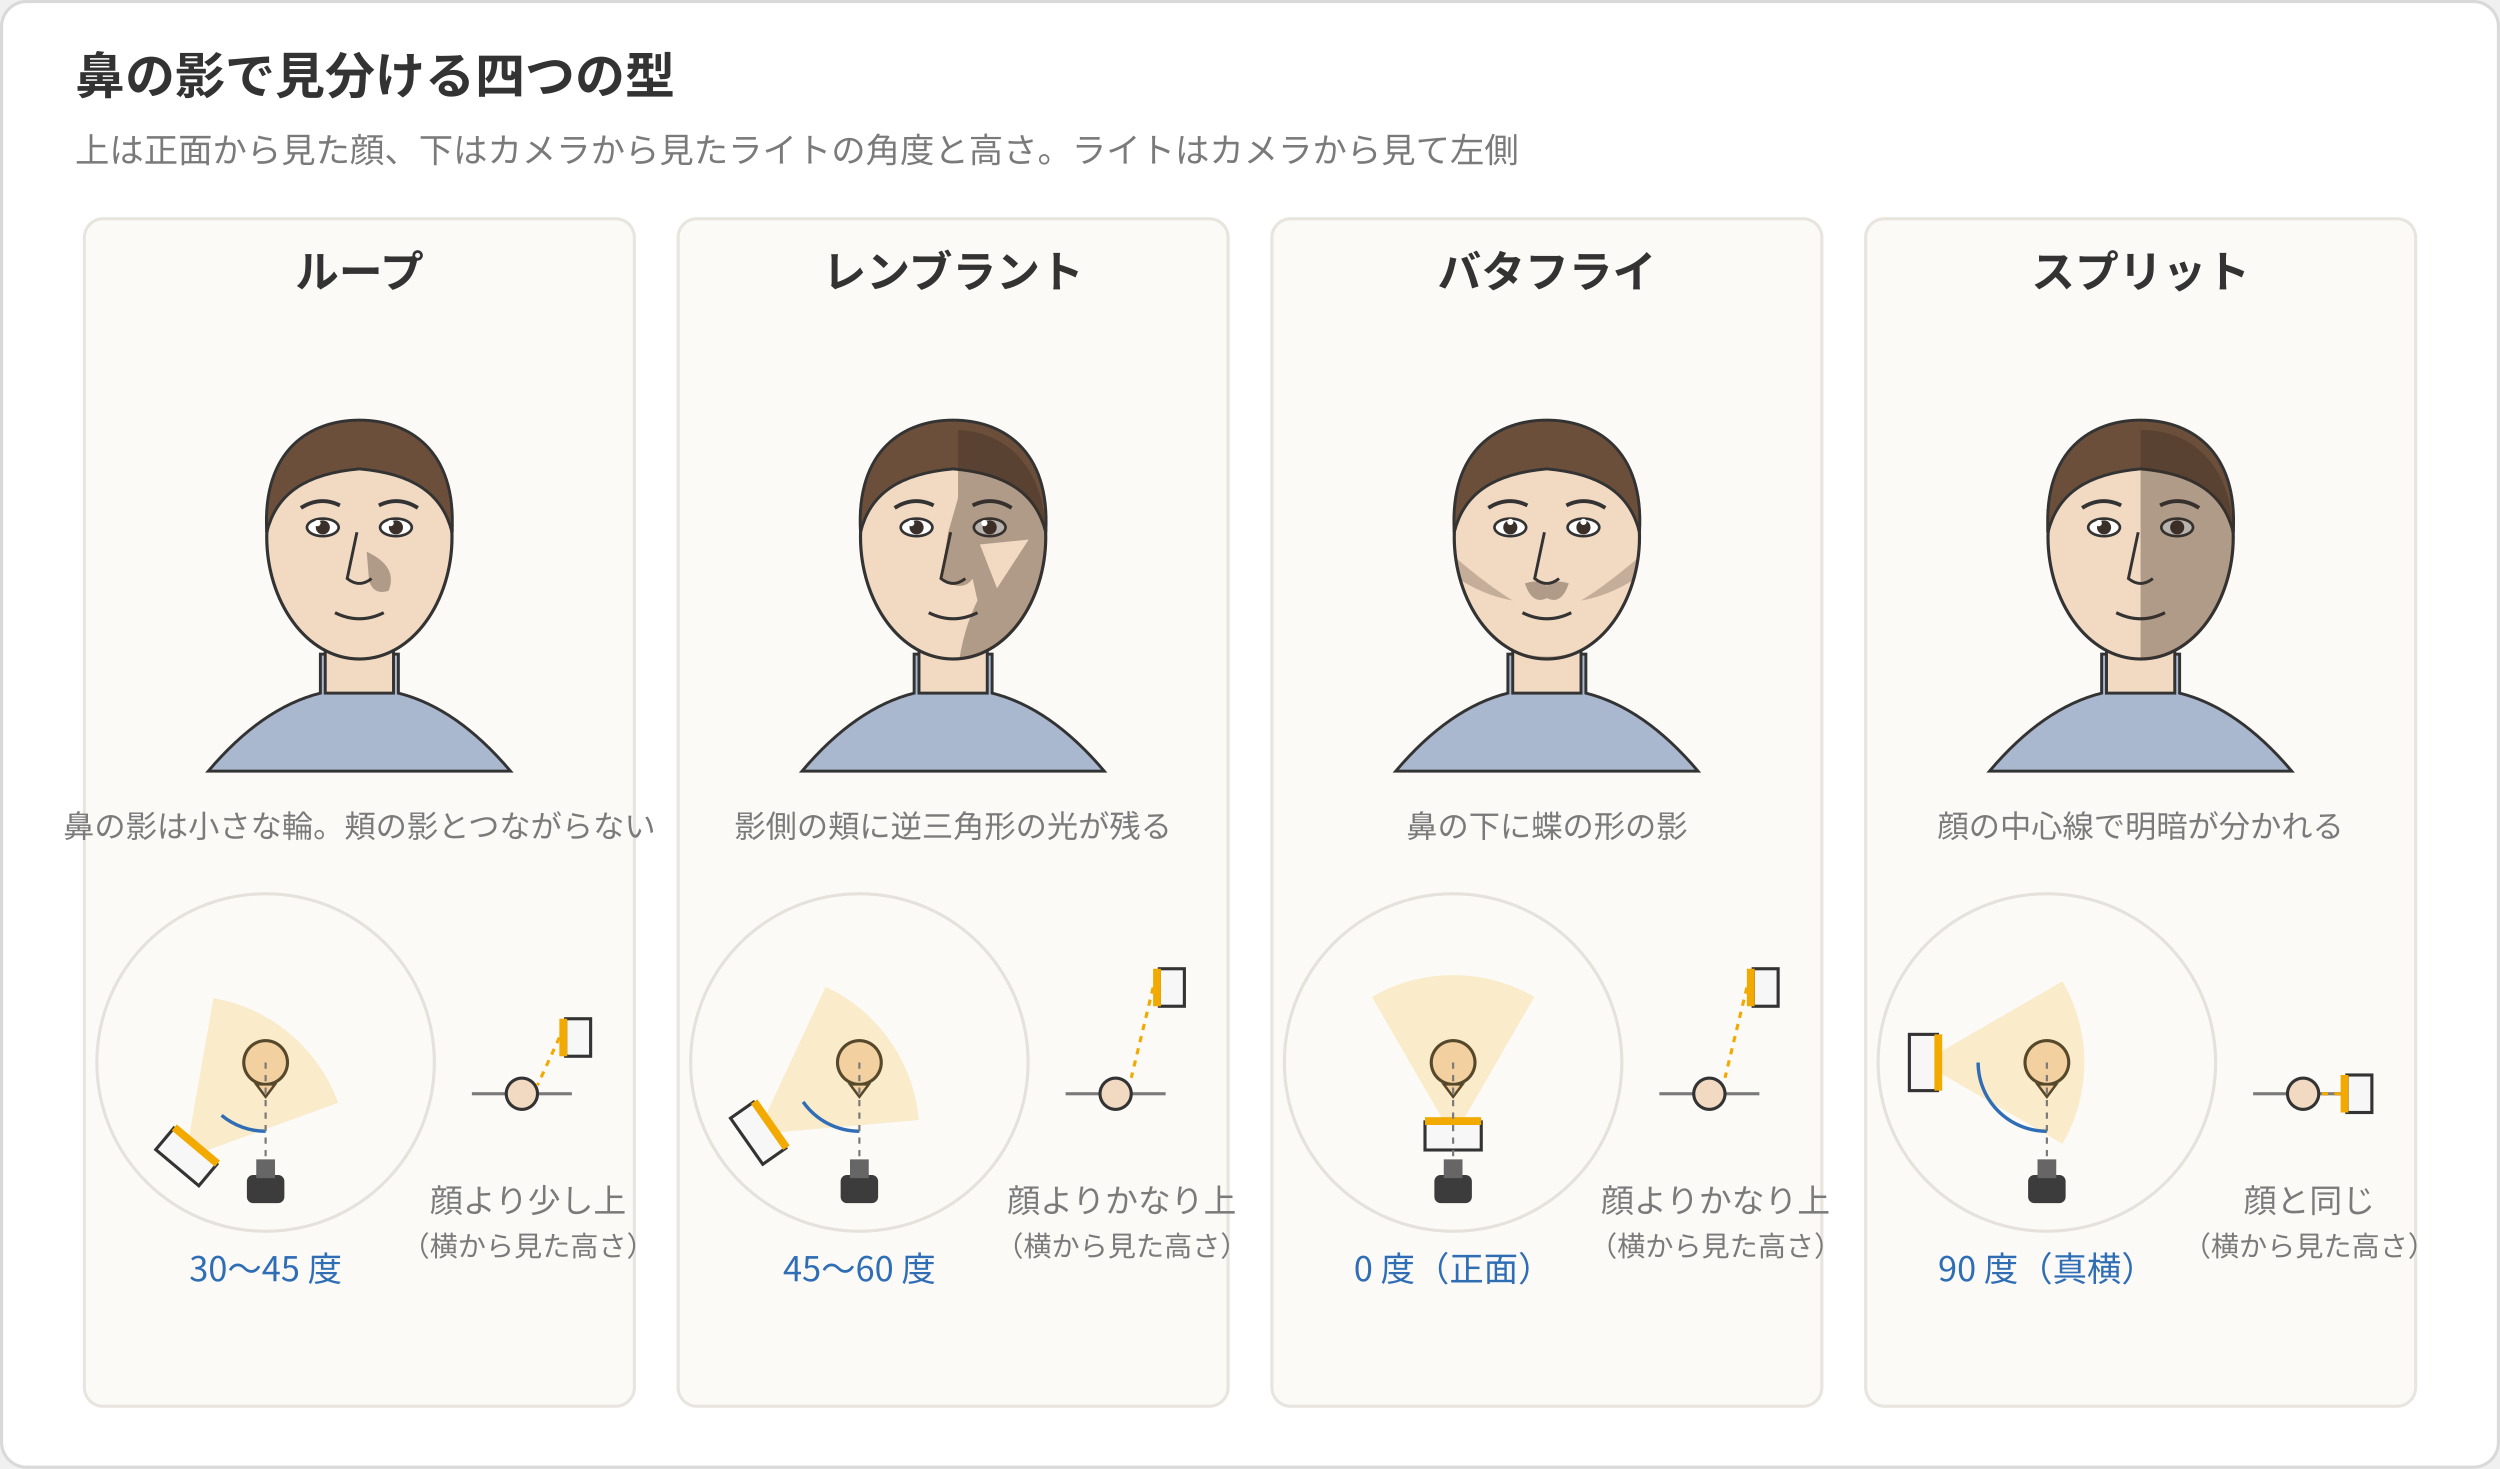
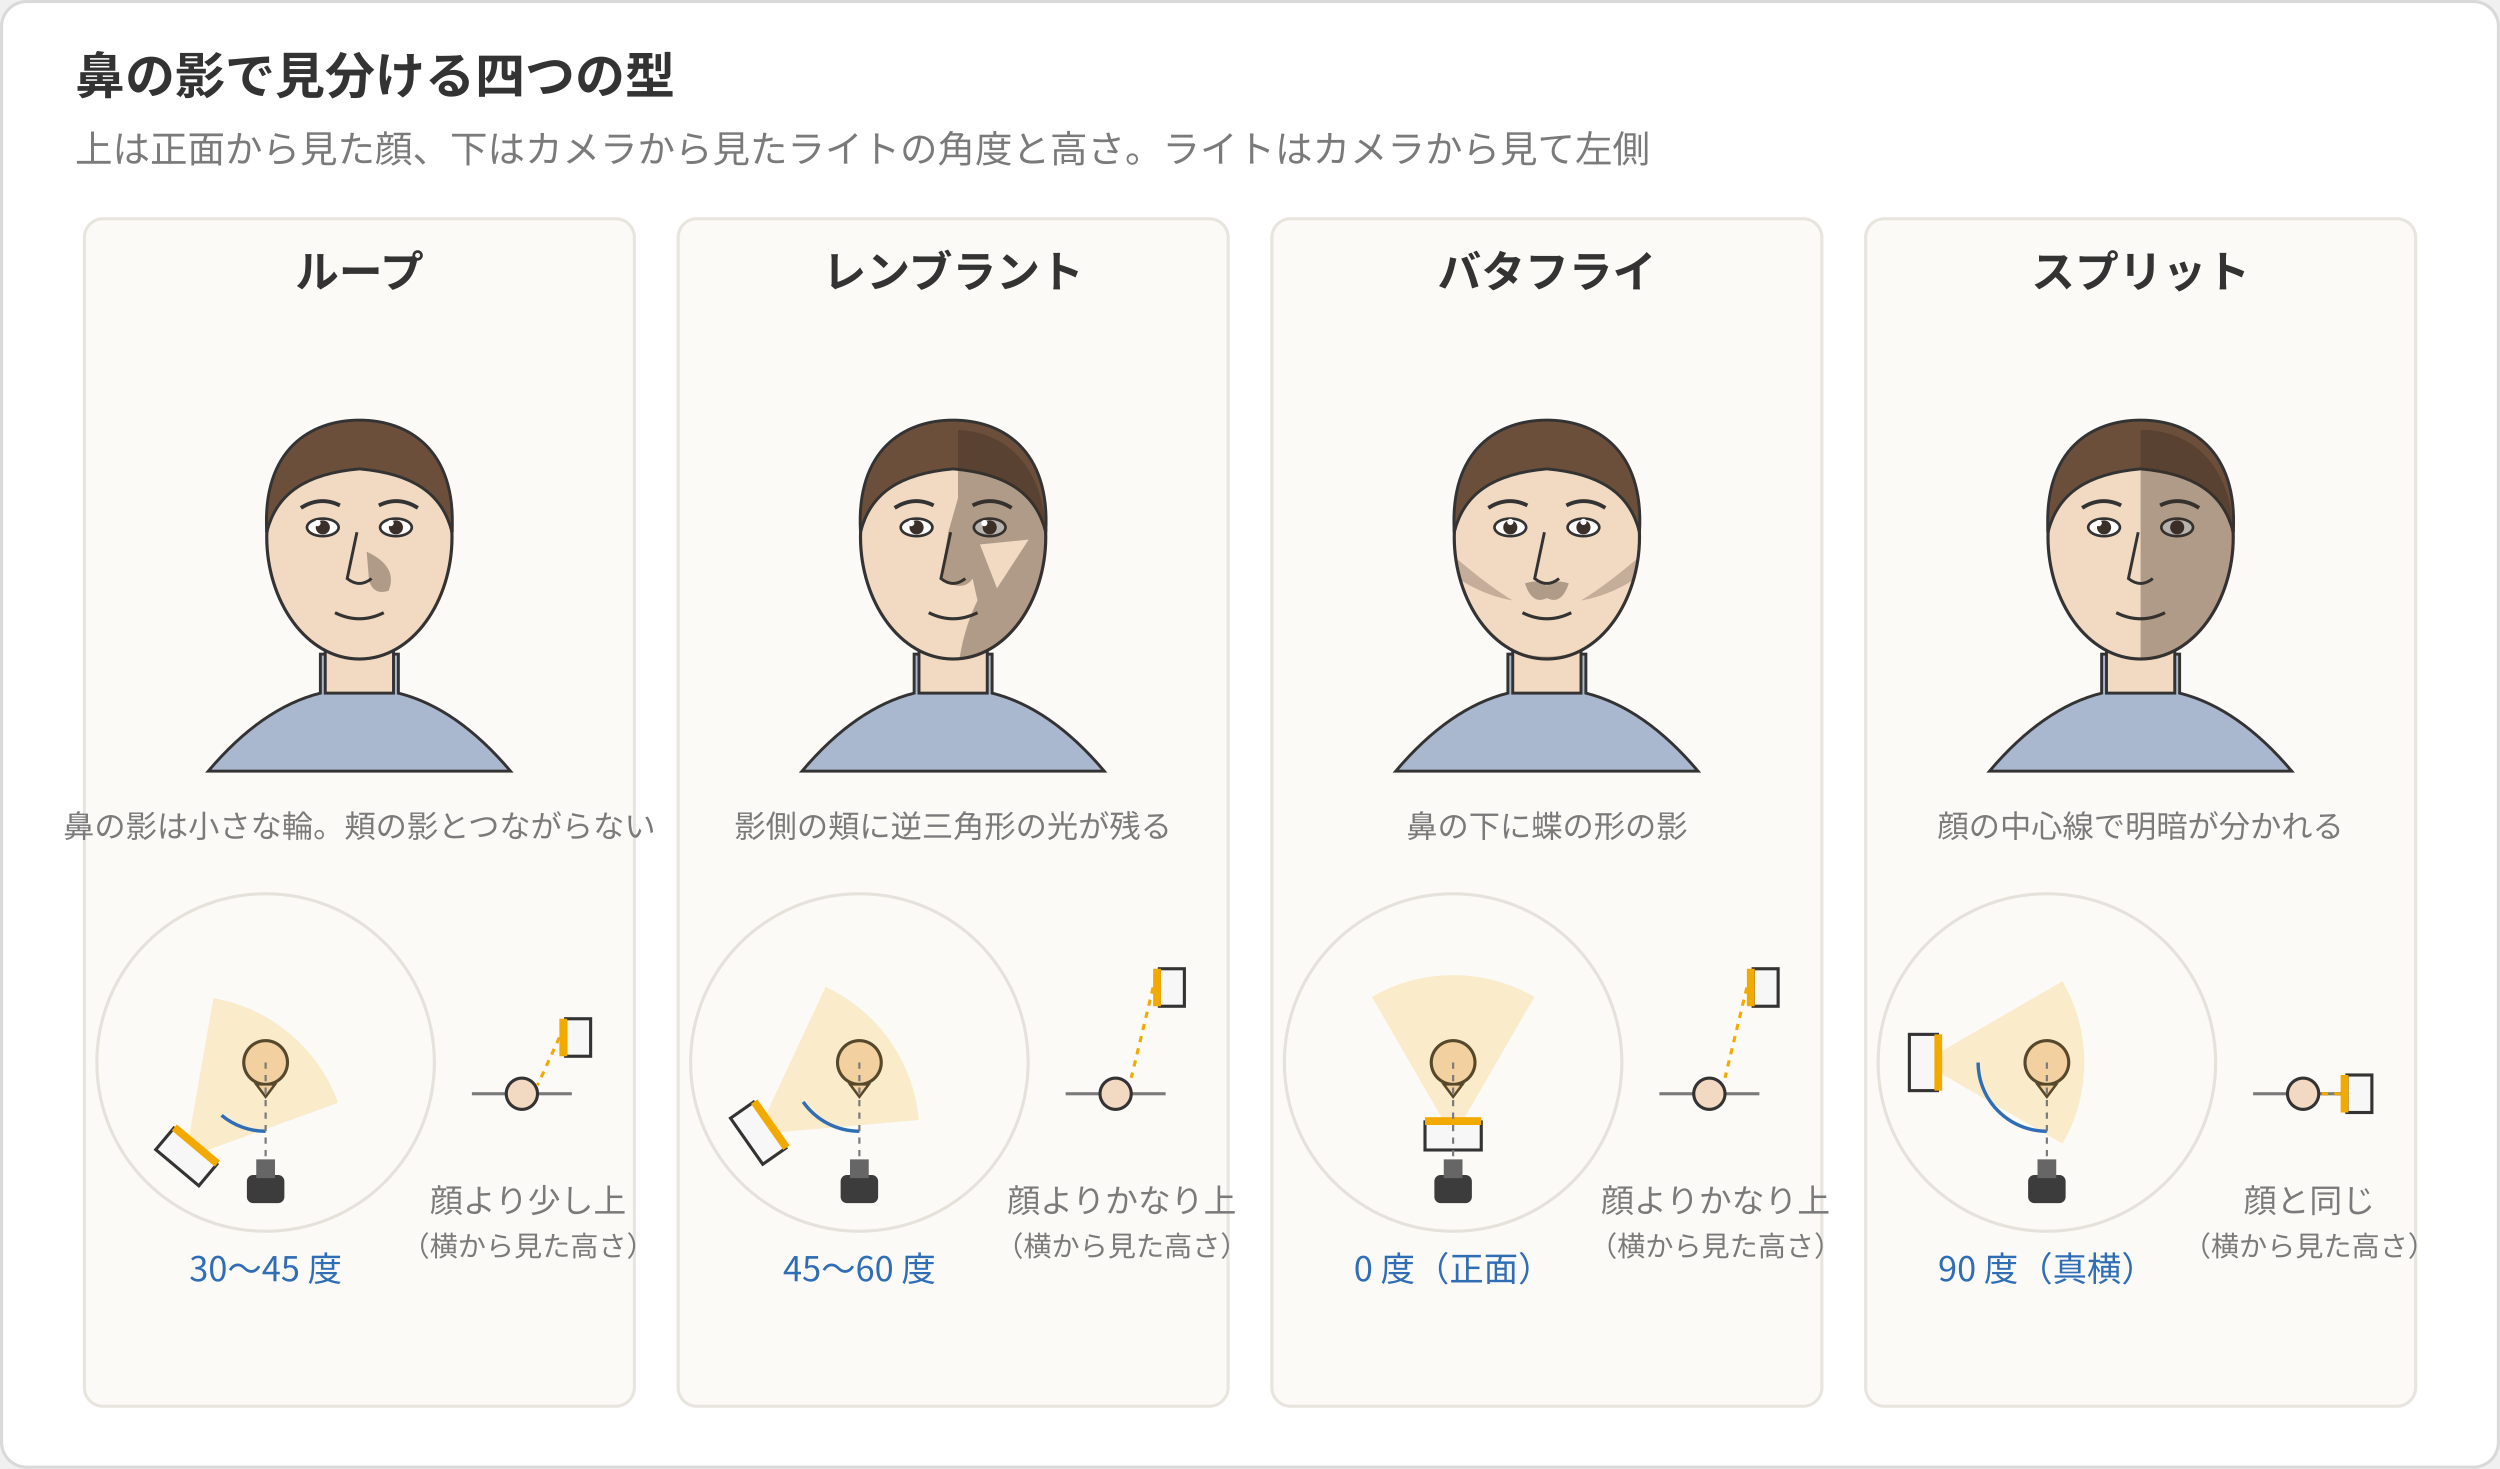
<svg xmlns="http://www.w3.org/2000/svg" viewBox="0 0 800 470" width="800" height="470" role="img" aria-label="鼻の影で見分ける四つの型">
  <defs>
-     <marker id="arrow" viewBox="0 0 10 10" refX="9" refY="5" markerWidth="7" markerHeight="7" orient="auto-start-reverse">
-       <path d="M0,0 L10,5 L0,10 Z" fill="#333333" />
-     </marker>
-     <marker id="arrow-muted" viewBox="0 0 10 10" refX="9" refY="5" markerWidth="7" markerHeight="7" orient="auto-start-reverse">
-       <path d="M0,0 L10,5 L0,10 Z" fill="#7a7a7a" />
-     </marker>
-     <marker id="arrow-blue" viewBox="0 0 10 10" refX="9" refY="5" markerWidth="7" markerHeight="7" orient="auto-start-reverse">
-       <path d="M0,0 L10,5 L0,10 Z" fill="#2f6db5" />
-     </marker>
-     <marker id="arrow-light" viewBox="0 0 10 10" refX="9" refY="5" markerWidth="7" markerHeight="7" orient="auto-start-reverse">
-       <path d="M0,0 L10,5 L0,10 Z" fill="#f2a900" />
-     </marker>
-     <clipPath id="face10">
-       <path d="M0,-48 C24,-48 38,-30 38,-4 C38,22 22,46 0,46 C-22,46 -38,22 -38,-4 C-38,-30 -24,-48 0,-48 Z" />
-     </clipPath>
-     <clipPath id="face11">
-       <path d="M0,-48 C24,-48 38,-30 38,-4 C38,22 22,46 0,46 C-22,46 -38,22 -38,-4 C-38,-30 -24,-48 0,-48 Z" />
-     </clipPath>
-     <clipPath id="face12">
-       <path d="M0,-48 C24,-48 38,-30 38,-4 C38,22 22,46 0,46 C-22,46 -38,22 -38,-4 C-38,-30 -24,-48 0,-48 Z" />
-     </clipPath>
-     <clipPath id="face13">
-       <path d="M0,-48 C24,-48 38,-30 38,-4 C38,22 22,46 0,46 C-22,46 -38,22 -38,-4 C-38,-30 -24,-48 0,-48 Z" />
+     <filter id="blur" x="-30%" y="-30%" width="160%" height="160%">
+       <feGaussianBlur stdDeviation="4" />
+     </filter>
+     <clipPath id="face1">
+       <path d="M0,-48 C24,-48 38,-30 38,-4 C38,22 22,46 0,46 C-22,46 -38,22 -38,-4 C-38,-30 -24,-48 0,-48 Z" />
+     </clipPath>
+     <clipPath id="body2">
+       <path d="M-62,92 Q-40,66 -16,60 L-16,44 L16,44 L16,60 Q40,66 62,92 Z" />
+     </clipPath>
+     <clipPath id="face3">
+       <path d="M0,-48 C24,-48 38,-30 38,-4 C38,22 22,46 0,46 C-22,46 -38,22 -38,-4 C-38,-30 -24,-48 0,-48 Z" />
+     </clipPath>
+     <clipPath id="body4">
+       <path d="M-62,92 Q-40,66 -16,60 L-16,44 L16,44 L16,60 Q40,66 62,92 Z" />
+     </clipPath>
+     <clipPath id="face5">
+       <path d="M0,-48 C24,-48 38,-30 38,-4 C38,22 22,46 0,46 C-22,46 -38,22 -38,-4 C-38,-30 -24,-48 0,-48 Z" />
+     </clipPath>
+     <clipPath id="body6">
+       <path d="M-62,92 Q-40,66 -16,60 L-16,44 L16,44 L16,60 Q40,66 62,92 Z" />
+     </clipPath>
+     <clipPath id="face7">
+       <path d="M0,-48 C24,-48 38,-30 38,-4 C38,22 22,46 0,46 C-22,46 -38,22 -38,-4 C-38,-30 -24,-48 0,-48 Z" />
+     </clipPath>
+     <clipPath id="body8">
+       <path d="M-62,92 Q-40,66 -16,60 L-16,44 L16,44 L16,60 Q40,66 62,92 Z" />
    </clipPath>
  </defs>
  <rect x="0.5" y="0.5" width="799" height="469" rx="8" fill="#ffffff" stroke="#d9d9d9" />
-   <text x="24" y="30" font-family="'Noto Sans JP','Noto Sans CJK JP','Hiragino Sans','Yu Gothic','Meiryo',sans-serif" font-size="16" font-weight="bold" fill="#333333">鼻の影で見分ける四つの型</text>
-   <text x="24.0" y="52.0" font-family="'Noto Sans JP','Noto Sans CJK JP','Hiragino Sans','Yu Gothic','Meiryo',sans-serif" font-size="11" text-anchor="start" fill="#7a7a7a" font-weight="normal">
+   <text x="24.0" y="30.0" font-family="'Noto Sans JP','Noto Sans CJK JP','Hiragino Sans','Yu Gothic','Meiryo',sans-serif" font-size="16" text-anchor="start" fill="#333333" font-weight="bold">
+     <tspan x="24.0" dy="0">鼻の影で見分ける四つの型</tspan>
+   </text>
+   <text x="24.0" y="52.0" font-family="'Noto Sans JP','Noto Sans CJK JP','Hiragino Sans','Yu Gothic','Meiryo',sans-serif" font-size="12" text-anchor="start" fill="#7a7a7a" font-weight="normal">
    <tspan x="24.0" dy="0">上は正面から見た顔、下はカメラから見たライトの角度と高さ。ライトはカメラから見て左側</tspan>
  </text>
-   <rect x="27" y="70" width="176" height="380" rx="6" fill="#fbfaf7" stroke="#e8e5df" />
+   <rect x="27.0" y="70.0" width="176.0" height="380.0" rx="6" fill="#fbfaf7" stroke="#e8e5df" stroke-width="1" />
  <text x="115.0" y="92.0" font-family="'Noto Sans JP','Noto Sans CJK JP','Hiragino Sans','Yu Gothic','Meiryo',sans-serif" font-size="14" text-anchor="middle" fill="#333333" font-weight="bold">
    <tspan x="115.0" dy="0">ループ</tspan>
  </text>
  <g transform="translate(115.0,175.0) scale(0.78)">
    <path d="M-62,92 Q-40,66 -16,60 L-16,44 L16,44 L16,60 Q40,66 62,92 Z" fill="#a9b8cf" stroke="#333333" stroke-width="1.2" />
    <rect x="-14" y="30" width="28" height="30" fill="#f1d9c2" stroke="#333333" stroke-width="1.2" />
    <path d="M0,-48 C24,-48 38,-30 38,-4 C38,22 22,46 0,46 C-22,46 -38,22 -38,-4 C-38,-30 -24,-48 0,-48 Z" fill="#f1d9c2" stroke="#333333" stroke-width="1.3" />
    <path d="M-38,-6 C-40,-40 -20,-52 0,-52 C20,-52 40,-40 38,-6 C34,-22 22,-30 0,-32 C-22,-30 -34,-22 -38,-6 Z" fill="#6b4f3a" stroke="#333333" stroke-width="1.2" />
    <path d="M-24,-16 Q-16,-21 -8,-17" fill="none" stroke="#333333" stroke-width="1.6" />
    <path d="M8,-17 Q16,-21 24,-16" fill="none" stroke="#333333" stroke-width="1.6" />
    <ellipse cx="-15" cy="-8" rx="6.5" ry="3.6" fill="#fff" stroke="#333333" stroke-width="1.1" />
    <circle cx="-15" cy="-8" r="2.9" fill="#3b2f2a" />
    <ellipse cx="15" cy="-8" rx="6.5" ry="3.6" fill="#fff" stroke="#333333" stroke-width="1.1" />
    <circle cx="15" cy="-8" r="2.9" fill="#3b2f2a" />
    <path d="M-1,-6 L-5,13 Q0,17 5,13" fill="none" stroke="#333333" stroke-width="1.2" />
    <path d="M-10,27 Q0,32 10,27" fill="none" stroke="#333333" stroke-width="1.3" />
  </g>
-   <g clip-path="url(#face10)" transform="translate(115.0,175.0) scale(0.78)">
+   <g clip-path="url(#face1)" transform="translate(115.0,175.0) scale(0.78)">
    <path d="M3,2 Q16,8 12,18 Q6,20 4,14 Z" fill="#3a2c22" opacity="0.36" />
    <path d="M26,-40 C44,-20 44,20 24,48 L50,48 L50,-50 Z" fill="#3a2c22" opacity="0.29" />
  </g>
  <circle cx="101.6" cy="167.4" r="1.0" fill="#fff" />
  <circle cx="125.0" cy="167.4" r="1.0" fill="#fff" />
  <text x="115.0" y="268.0" font-family="'Noto Sans JP','Noto Sans CJK JP','Hiragino Sans','Yu Gothic','Meiryo',sans-serif" font-size="10" text-anchor="middle" fill="#7a7a7a" font-weight="normal">
    <tspan x="115.0" dy="0">鼻の影は小さな輪。頬の影とつながらない</tspan>
  </text>
  <circle cx="85.0" cy="340.0" r="54" fill="#fbfaf7" stroke="#e5e2dc" stroke-width="1" />
  <circle cx="85.0" cy="340.0" r="7" fill="#f1d9c2" stroke="#333333" stroke-width="1" />
  <path d="M82.0,347.0 L85.0,351.0 L88.0,347.0 Z" fill="#f1d9c2" stroke="#333333" stroke-width="0.8" />
  <rect x="79.0" y="376.0" width="12" height="9" rx="2" fill="#3c3c3c" />
  <rect x="82.0" y="371.0" width="6" height="6" fill="#666" />
  <path d="M59.3,370.6 L68.3,319.4 A52.0,52.0 0 0,1 108.2,352.9 Z" fill="#f2a900" opacity="0.18" />
  <g transform="translate(59.3,370.6) rotate(-50.0)">
    <rect x="-4" y="-9" width="9" height="18" fill="#f7f7f7" stroke="#333333" stroke-width="1" />
    <rect x="4" y="-9" width="2.5" height="18" fill="#f2a900" />
  </g>
  <path d="M85.0,362.0 A22.0,22.0 0 0,1 70.9,356.9" fill="none" stroke="#2f6db5" stroke-width="1.1" />
  <line x1="85.0" y1="340.0" x2="85.0" y2="372.0" stroke="#7a7a7a" stroke-width="0.7" stroke-dasharray="2 2" />
  <text x="85.0" y="410.0" font-family="'Noto Sans JP','Noto Sans CJK JP','Hiragino Sans','Yu Gothic','Meiryo',sans-serif" font-size="11" text-anchor="middle" fill="#2f6db5" font-weight="normal">
    <tspan x="85.0" dy="0">30〜45 度</tspan>
  </text>
-   <line x1="151" y1="350" x2="183" y2="350" stroke="#7a7a7a" stroke-width="1" />
-   <circle cx="167" cy="350" r="5" fill="#f1d9c2" stroke="#333333" stroke-width="1" />
-   <rect x="181" y="326" width="8" height="12" fill="#f7f7f7" stroke="#333333" stroke-width="1" />
-   <rect x="179" y="326" width="2.5" height="12" fill="#f2a900" />
-   <line x1="179" y1="332" x2="172" y2="347.3" stroke="#f2a900" stroke-width="1" stroke-dasharray="2 2" />
+   <line x1="151.0" y1="350.0" x2="183.0" y2="350.0" stroke="#7a7a7a" stroke-width="1" />
+   <circle cx="167.0" cy="350.0" r="5" fill="#f1d9c2" stroke="#333333" stroke-width="1" />
+   <rect x="181.0" y="326.0" width="8.0" height="12.0" rx="0" fill="#f7f7f7" stroke="#333333" stroke-width="1" />
+   <rect x="179.0" y="326.0" width="2.5" height="12.0" rx="0" fill="#f2a900" stroke="none" stroke-width="0" />
+   <line x1="179.0" y1="332.0" x2="172.0" y2="347.3" stroke="#f2a900" stroke-width="1" stroke-dasharray="2 2" />
  <text x="169.0" y="388.0" font-family="'Noto Sans JP','Noto Sans CJK JP','Hiragino Sans','Yu Gothic','Meiryo',sans-serif" font-size="10.5" text-anchor="middle" fill="#7a7a7a" font-weight="normal">
    <tspan x="169.0" dy="0">顔より少し上</tspan>
  </text>
  <text x="169.0" y="402.0" font-family="'Noto Sans JP','Noto Sans CJK JP','Hiragino Sans','Yu Gothic','Meiryo',sans-serif" font-size="9" text-anchor="middle" fill="#7a7a7a" font-weight="normal">
    <tspan x="169.0" dy="0">（横から見た高さ）</tspan>
  </text>
-   <rect x="217" y="70" width="176" height="380" rx="6" fill="#fbfaf7" stroke="#e8e5df" />
+   <rect x="217.0" y="70.0" width="176.0" height="380.0" rx="6" fill="#fbfaf7" stroke="#e8e5df" stroke-width="1" />
  <text x="305.0" y="92.0" font-family="'Noto Sans JP','Noto Sans CJK JP','Hiragino Sans','Yu Gothic','Meiryo',sans-serif" font-size="14" text-anchor="middle" fill="#333333" font-weight="bold">
    <tspan x="305.0" dy="0">レンブラント</tspan>
  </text>
  <g transform="translate(305.0,175.0) scale(0.78)">
    <path d="M-62,92 Q-40,66 -16,60 L-16,44 L16,44 L16,60 Q40,66 62,92 Z" fill="#a9b8cf" stroke="#333333" stroke-width="1.2" />
    <rect x="-14" y="30" width="28" height="30" fill="#f1d9c2" stroke="#333333" stroke-width="1.2" />
    <path d="M0,-48 C24,-48 38,-30 38,-4 C38,22 22,46 0,46 C-22,46 -38,22 -38,-4 C-38,-30 -24,-48 0,-48 Z" fill="#f1d9c2" stroke="#333333" stroke-width="1.3" />
    <path d="M-38,-6 C-40,-40 -20,-52 0,-52 C20,-52 40,-40 38,-6 C34,-22 22,-30 0,-32 C-22,-30 -34,-22 -38,-6 Z" fill="#6b4f3a" stroke="#333333" stroke-width="1.2" />
    <path d="M-24,-16 Q-16,-21 -8,-17" fill="none" stroke="#333333" stroke-width="1.6" />
    <path d="M8,-17 Q16,-21 24,-16" fill="none" stroke="#333333" stroke-width="1.6" />
    <ellipse cx="-15" cy="-8" rx="6.5" ry="3.6" fill="#fff" stroke="#333333" stroke-width="1.1" />
    <circle cx="-15" cy="-8" r="2.9" fill="#3b2f2a" />
    <ellipse cx="15" cy="-8" rx="6.5" ry="3.6" fill="#fff" stroke="#333333" stroke-width="1.1" />
    <circle cx="15" cy="-8" r="2.9" fill="#3b2f2a" />
    <path d="M-1,-6 L-5,13 Q0,17 5,13" fill="none" stroke="#333333" stroke-width="1.2" />
    <path d="M-10,27 Q0,32 10,27" fill="none" stroke="#333333" stroke-width="1.3" />
  </g>
-   <g clip-path="url(#face11)" transform="translate(305.0,175.0) scale(0.78)">
+   <g clip-path="url(#face3)" transform="translate(305.0,175.0) scale(0.78)">
    <path fill-rule="evenodd" d="M2,-50 L2,-20 L-2,-6 L-5,13 Q4,19 8,13 L10,22 Q4,34 2,50 L60,50 L60,-50 Z M11,-1 L31,-3 L18,17 Z" fill="#3a2c22" opacity="0.36" />
  </g>
  <circle cx="291.6" cy="167.4" r="1.0" fill="#fff" />
  <circle cx="315.0" cy="167.4" r="1.0" fill="#fff" />
  <text x="305.0" y="268.0" font-family="'Noto Sans JP','Noto Sans CJK JP','Hiragino Sans','Yu Gothic','Meiryo',sans-serif" font-size="10" text-anchor="middle" fill="#7a7a7a" font-weight="normal">
    <tspan x="305.0" dy="0">影側の頬に逆三角形の光が残る</tspan>
  </text>
  <circle cx="275.0" cy="340.0" r="54" fill="#fbfaf7" stroke="#e5e2dc" stroke-width="1" />
  <circle cx="275.0" cy="340.0" r="7" fill="#f1d9c2" stroke="#333333" stroke-width="1" />
  <path d="M272.0,347.0 L275.0,351.0 L278.0,347.0 Z" fill="#f1d9c2" stroke="#333333" stroke-width="0.8" />
  <rect x="269.0" y="376.0" width="12" height="9" rx="2" fill="#3c3c3c" />
  <rect x="272.0" y="371.0" width="6" height="6" fill="#666" />
  <path d="M242.2,362.9 L264.2,315.8 A52.0,52.0 0 0,1 294.0,358.4 Z" fill="#f2a900" opacity="0.18" />
  <g transform="translate(242.2,362.9) rotate(-35.0)">
    <rect x="-4" y="-9" width="9" height="18" fill="#f7f7f7" stroke="#333333" stroke-width="1" />
    <rect x="4" y="-9" width="2.5" height="18" fill="#f2a900" />
  </g>
  <path d="M275.0,362.0 A22.0,22.0 0 0,1 257.0,352.6" fill="none" stroke="#2f6db5" stroke-width="1.1" />
  <line x1="275.0" y1="340.0" x2="275.0" y2="372.0" stroke="#7a7a7a" stroke-width="0.7" stroke-dasharray="2 2" />
  <text x="275.0" y="410.0" font-family="'Noto Sans JP','Noto Sans CJK JP','Hiragino Sans','Yu Gothic','Meiryo',sans-serif" font-size="11" text-anchor="middle" fill="#2f6db5" font-weight="normal">
    <tspan x="275.0" dy="0">45〜60 度</tspan>
  </text>
-   <line x1="341" y1="350" x2="373" y2="350" stroke="#7a7a7a" stroke-width="1" />
-   <circle cx="357" cy="350" r="5" fill="#f1d9c2" stroke="#333333" stroke-width="1" />
-   <rect x="371" y="310" width="8" height="12" fill="#f7f7f7" stroke="#333333" stroke-width="1" />
-   <rect x="369" y="310" width="2.5" height="12" fill="#f2a900" />
-   <line x1="369" y1="316" x2="362" y2="344.9" stroke="#f2a900" stroke-width="1" stroke-dasharray="2 2" />
+   <line x1="341.0" y1="350.0" x2="373.0" y2="350.0" stroke="#7a7a7a" stroke-width="1" />
+   <circle cx="357.0" cy="350.0" r="5" fill="#f1d9c2" stroke="#333333" stroke-width="1" />
+   <rect x="371.0" y="310.0" width="8.0" height="12.0" rx="0" fill="#f7f7f7" stroke="#333333" stroke-width="1" />
+   <rect x="369.0" y="310.0" width="2.5" height="12.0" rx="0" fill="#f2a900" stroke="none" stroke-width="0" />
+   <line x1="369.0" y1="316.0" x2="362.0" y2="344.9" stroke="#f2a900" stroke-width="1" stroke-dasharray="2 2" />
  <text x="359.0" y="388.0" font-family="'Noto Sans JP','Noto Sans CJK JP','Hiragino Sans','Yu Gothic','Meiryo',sans-serif" font-size="10.5" text-anchor="middle" fill="#7a7a7a" font-weight="normal">
    <tspan x="359.0" dy="0">顔よりかなり上</tspan>
  </text>
  <text x="359.0" y="402.0" font-family="'Noto Sans JP','Noto Sans CJK JP','Hiragino Sans','Yu Gothic','Meiryo',sans-serif" font-size="9" text-anchor="middle" fill="#7a7a7a" font-weight="normal">
    <tspan x="359.0" dy="0">（横から見た高さ）</tspan>
  </text>
-   <rect x="407" y="70" width="176" height="380" rx="6" fill="#fbfaf7" stroke="#e8e5df" />
+   <rect x="407.0" y="70.0" width="176.0" height="380.0" rx="6" fill="#fbfaf7" stroke="#e8e5df" stroke-width="1" />
  <text x="495.0" y="92.0" font-family="'Noto Sans JP','Noto Sans CJK JP','Hiragino Sans','Yu Gothic','Meiryo',sans-serif" font-size="14" text-anchor="middle" fill="#333333" font-weight="bold">
    <tspan x="495.0" dy="0">バタフライ</tspan>
  </text>
  <g transform="translate(495.0,175.0) scale(0.78)">
    <path d="M-62,92 Q-40,66 -16,60 L-16,44 L16,44 L16,60 Q40,66 62,92 Z" fill="#a9b8cf" stroke="#333333" stroke-width="1.2" />
    <rect x="-14" y="30" width="28" height="30" fill="#f1d9c2" stroke="#333333" stroke-width="1.2" />
    <path d="M0,-48 C24,-48 38,-30 38,-4 C38,22 22,46 0,46 C-22,46 -38,22 -38,-4 C-38,-30 -24,-48 0,-48 Z" fill="#f1d9c2" stroke="#333333" stroke-width="1.3" />
    <path d="M-38,-6 C-40,-40 -20,-52 0,-52 C20,-52 40,-40 38,-6 C34,-22 22,-30 0,-32 C-22,-30 -34,-22 -38,-6 Z" fill="#6b4f3a" stroke="#333333" stroke-width="1.2" />
    <path d="M-24,-16 Q-16,-21 -8,-17" fill="none" stroke="#333333" stroke-width="1.6" />
    <path d="M8,-17 Q16,-21 24,-16" fill="none" stroke="#333333" stroke-width="1.6" />
    <ellipse cx="-15" cy="-8" rx="6.5" ry="3.6" fill="#fff" stroke="#333333" stroke-width="1.1" />
    <circle cx="-15" cy="-8" r="2.9" fill="#3b2f2a" />
    <ellipse cx="15" cy="-8" rx="6.5" ry="3.6" fill="#fff" stroke="#333333" stroke-width="1.1" />
    <circle cx="15" cy="-8" r="2.9" fill="#3b2f2a" />
    <path d="M-1,-6 L-5,13 Q0,17 5,13" fill="none" stroke="#333333" stroke-width="1.2" />
    <path d="M-10,27 Q0,32 10,27" fill="none" stroke="#333333" stroke-width="1.3" />
  </g>
-   <g clip-path="url(#face12)" transform="translate(495.0,175.0) scale(0.78)">
+   <g clip-path="url(#face5)" transform="translate(495.0,175.0) scale(0.78)">
    <path d="M-9,15 Q-3,13 0,16 Q3,13 9,15 Q6,24 0,21 Q-6,24 -9,15 Z" fill="#3a2c22" opacity="0.36" />
    <path d="M-38,4 Q-24,16 -14,22 Q-26,20 -38,12 Z" fill="#3a2c22" opacity="0.25" />
    <path d="M38,4 Q24,16 14,22 Q26,20 38,12 Z" fill="#3a2c22" opacity="0.25" />
    <path d="M-20,40 Q0,50 20,40 L20,60 L-20,60 Z" fill="#3a2c22" opacity="0.29" />
  </g>
  <circle cx="483.3" cy="167.0" r="1.0" fill="#fff" />
  <circle cx="506.7" cy="167.0" r="1.0" fill="#fff" />
  <text x="495.0" y="268.0" font-family="'Noto Sans JP','Noto Sans CJK JP','Hiragino Sans','Yu Gothic','Meiryo',sans-serif" font-size="10" text-anchor="middle" fill="#7a7a7a" font-weight="normal">
    <tspan x="495.0" dy="0">鼻の下に蝶の形の影</tspan>
  </text>
  <circle cx="465.0" cy="340.0" r="54" fill="#fbfaf7" stroke="#e5e2dc" stroke-width="1" />
  <circle cx="465.0" cy="340.0" r="7" fill="#f1d9c2" stroke="#333333" stroke-width="1" />
  <path d="M462.0,347.0 L465.0,351.0 L468.0,347.0 Z" fill="#f1d9c2" stroke="#333333" stroke-width="0.8" />
  <rect x="459.0" y="376.0" width="12" height="9" rx="2" fill="#3c3c3c" />
  <rect x="462.0" y="371.0" width="6" height="6" fill="#666" />
  <path d="M465.0,364.0 L439.0,319.0 A52.0,52.0 0 0,1 491.0,319.0 Z" fill="#f2a900" opacity="0.18" />
  <g transform="translate(465.0,364.0) rotate(-90.0)">
    <rect x="-4" y="-9" width="9" height="18" fill="#f7f7f7" stroke="#333333" stroke-width="1" />
    <rect x="4" y="-9" width="2.5" height="18" fill="#f2a900" />
  </g>
  <line x1="465.0" y1="340.0" x2="465.0" y2="372.0" stroke="#7a7a7a" stroke-width="0.7" stroke-dasharray="2 2" />
  <text x="465.0" y="410.0" font-family="'Noto Sans JP','Noto Sans CJK JP','Hiragino Sans','Yu Gothic','Meiryo',sans-serif" font-size="11" text-anchor="middle" fill="#2f6db5" font-weight="normal">
    <tspan x="465.0" dy="0">0 度（正面）</tspan>
  </text>
-   <line x1="531" y1="350" x2="563" y2="350" stroke="#7a7a7a" stroke-width="1" />
-   <circle cx="547" cy="350" r="5" fill="#f1d9c2" stroke="#333333" stroke-width="1" />
-   <rect x="561" y="310" width="8" height="12" fill="#f7f7f7" stroke="#333333" stroke-width="1" />
-   <rect x="559" y="310" width="2.5" height="12" fill="#f2a900" />
-   <line x1="559" y1="316" x2="552" y2="344.9" stroke="#f2a900" stroke-width="1" stroke-dasharray="2 2" />
+   <line x1="531.0" y1="350.0" x2="563.0" y2="350.0" stroke="#7a7a7a" stroke-width="1" />
+   <circle cx="547.0" cy="350.0" r="5" fill="#f1d9c2" stroke="#333333" stroke-width="1" />
+   <rect x="561.0" y="310.0" width="8.0" height="12.0" rx="0" fill="#f7f7f7" stroke="#333333" stroke-width="1" />
+   <rect x="559.0" y="310.0" width="2.5" height="12.0" rx="0" fill="#f2a900" stroke="none" stroke-width="0" />
+   <line x1="559.0" y1="316.0" x2="552.0" y2="344.9" stroke="#f2a900" stroke-width="1" stroke-dasharray="2 2" />
  <text x="549.0" y="388.0" font-family="'Noto Sans JP','Noto Sans CJK JP','Hiragino Sans','Yu Gothic','Meiryo',sans-serif" font-size="10.5" text-anchor="middle" fill="#7a7a7a" font-weight="normal">
    <tspan x="549.0" dy="0">顔よりかなり上</tspan>
  </text>
  <text x="549.0" y="402.0" font-family="'Noto Sans JP','Noto Sans CJK JP','Hiragino Sans','Yu Gothic','Meiryo',sans-serif" font-size="9" text-anchor="middle" fill="#7a7a7a" font-weight="normal">
    <tspan x="549.0" dy="0">（横から見た高さ）</tspan>
  </text>
-   <rect x="597" y="70" width="176" height="380" rx="6" fill="#fbfaf7" stroke="#e8e5df" />
+   <rect x="597.0" y="70.0" width="176.0" height="380.0" rx="6" fill="#fbfaf7" stroke="#e8e5df" stroke-width="1" />
  <text x="685.0" y="92.0" font-family="'Noto Sans JP','Noto Sans CJK JP','Hiragino Sans','Yu Gothic','Meiryo',sans-serif" font-size="14" text-anchor="middle" fill="#333333" font-weight="bold">
    <tspan x="685.0" dy="0">スプリット</tspan>
  </text>
  <g transform="translate(685.0,175.0) scale(0.78)">
    <path d="M-62,92 Q-40,66 -16,60 L-16,44 L16,44 L16,60 Q40,66 62,92 Z" fill="#a9b8cf" stroke="#333333" stroke-width="1.2" />
    <rect x="-14" y="30" width="28" height="30" fill="#f1d9c2" stroke="#333333" stroke-width="1.2" />
    <path d="M0,-48 C24,-48 38,-30 38,-4 C38,22 22,46 0,46 C-22,46 -38,22 -38,-4 C-38,-30 -24,-48 0,-48 Z" fill="#f1d9c2" stroke="#333333" stroke-width="1.3" />
    <path d="M-38,-6 C-40,-40 -20,-52 0,-52 C20,-52 40,-40 38,-6 C34,-22 22,-30 0,-32 C-22,-30 -34,-22 -38,-6 Z" fill="#6b4f3a" stroke="#333333" stroke-width="1.2" />
    <path d="M-24,-16 Q-16,-21 -8,-17" fill="none" stroke="#333333" stroke-width="1.6" />
    <path d="M8,-17 Q16,-21 24,-16" fill="none" stroke="#333333" stroke-width="1.6" />
    <ellipse cx="-15" cy="-8" rx="6.5" ry="3.6" fill="#fff" stroke="#333333" stroke-width="1.1" />
    <circle cx="-15" cy="-8" r="2.9" fill="#3b2f2a" />
    <ellipse cx="15" cy="-8" rx="6.5" ry="3.6" fill="#fff" stroke="#333333" stroke-width="1.1" />
    <circle cx="15" cy="-8" r="2.9" fill="#3b2f2a" />
    <path d="M-1,-6 L-5,13 Q0,17 5,13" fill="none" stroke="#333333" stroke-width="1.2" />
    <path d="M-10,27 Q0,32 10,27" fill="none" stroke="#333333" stroke-width="1.3" />
  </g>
-   <g clip-path="url(#face13)" transform="translate(685.0,175.0) scale(0.78)">
+   <g clip-path="url(#face7)" transform="translate(685.0,175.0) scale(0.78)">
    <rect x="0" y="-60" width="70" height="120" fill="#3a2c22" opacity="0.36" />
  </g>
  <circle cx="671.6" cy="167.4" r="1.0" fill="#fff" />
  <text x="685.0" y="268.0" font-family="'Noto Sans JP','Noto Sans CJK JP','Hiragino Sans','Yu Gothic','Meiryo',sans-serif" font-size="10" text-anchor="middle" fill="#7a7a7a" font-weight="normal">
    <tspan x="685.0" dy="0">顔の中心線で明暗が分かれる</tspan>
  </text>
  <circle cx="655.0" cy="340.0" r="54" fill="#fbfaf7" stroke="#e5e2dc" stroke-width="1" />
  <circle cx="655.0" cy="340.0" r="7" fill="#f1d9c2" stroke="#333333" stroke-width="1" />
  <path d="M652.0,347.0 L655.0,351.0 L658.0,347.0 Z" fill="#f1d9c2" stroke="#333333" stroke-width="0.8" />
  <rect x="649.0" y="376.0" width="12" height="9" rx="2" fill="#3c3c3c" />
  <rect x="652.0" y="371.0" width="6" height="6" fill="#666" />
  <path d="M615.0,340.0 L660.0,314.0 A52.0,52.0 0 0,1 660.0,366.0 Z" fill="#f2a900" opacity="0.18" />
  <g transform="translate(615.0,340.0) rotate(0.0)">
    <rect x="-4" y="-9" width="9" height="18" fill="#f7f7f7" stroke="#333333" stroke-width="1" />
    <rect x="4" y="-9" width="2.5" height="18" fill="#f2a900" />
  </g>
  <path d="M655.0,362.0 A22.0,22.0 0 0,1 633.0,340.0" fill="none" stroke="#2f6db5" stroke-width="1.1" />
  <line x1="655.0" y1="340.0" x2="655.0" y2="372.0" stroke="#7a7a7a" stroke-width="0.7" stroke-dasharray="2 2" />
  <text x="655.0" y="410.0" font-family="'Noto Sans JP','Noto Sans CJK JP','Hiragino Sans','Yu Gothic','Meiryo',sans-serif" font-size="11" text-anchor="middle" fill="#2f6db5" font-weight="normal">
    <tspan x="655.0" dy="0">90 度（真横）</tspan>
  </text>
-   <line x1="721" y1="350" x2="753" y2="350" stroke="#7a7a7a" stroke-width="1" />
-   <circle cx="737" cy="350" r="5" fill="#f1d9c2" stroke="#333333" stroke-width="1" />
-   <rect x="751" y="344" width="8" height="12" fill="#f7f7f7" stroke="#333333" stroke-width="1" />
-   <rect x="749" y="344" width="2.5" height="12" fill="#f2a900" />
-   <line x1="749" y1="350" x2="742" y2="350.0" stroke="#f2a900" stroke-width="1" stroke-dasharray="2 2" />
+   <line x1="721.0" y1="350.0" x2="753.0" y2="350.0" stroke="#7a7a7a" stroke-width="1" />
+   <circle cx="737.0" cy="350.0" r="5" fill="#f1d9c2" stroke="#333333" stroke-width="1" />
+   <rect x="751.0" y="344.0" width="8.0" height="12.0" rx="0" fill="#f7f7f7" stroke="#333333" stroke-width="1" />
+   <rect x="749.0" y="344.0" width="2.5" height="12.0" rx="0" fill="#f2a900" stroke="none" stroke-width="0" />
+   <line x1="749.0" y1="350.0" x2="742.0" y2="350.0" stroke="#f2a900" stroke-width="1" stroke-dasharray="2 2" />
  <text x="739.0" y="388.0" font-family="'Noto Sans JP','Noto Sans CJK JP','Hiragino Sans','Yu Gothic','Meiryo',sans-serif" font-size="10.5" text-anchor="middle" fill="#7a7a7a" font-weight="normal">
    <tspan x="739.0" dy="0">顔と同じ</tspan>
  </text>
  <text x="739.0" y="402.0" font-family="'Noto Sans JP','Noto Sans CJK JP','Hiragino Sans','Yu Gothic','Meiryo',sans-serif" font-size="9" text-anchor="middle" fill="#7a7a7a" font-weight="normal">
    <tspan x="739.0" dy="0">（横から見た高さ）</tspan>
  </text>
</svg>
